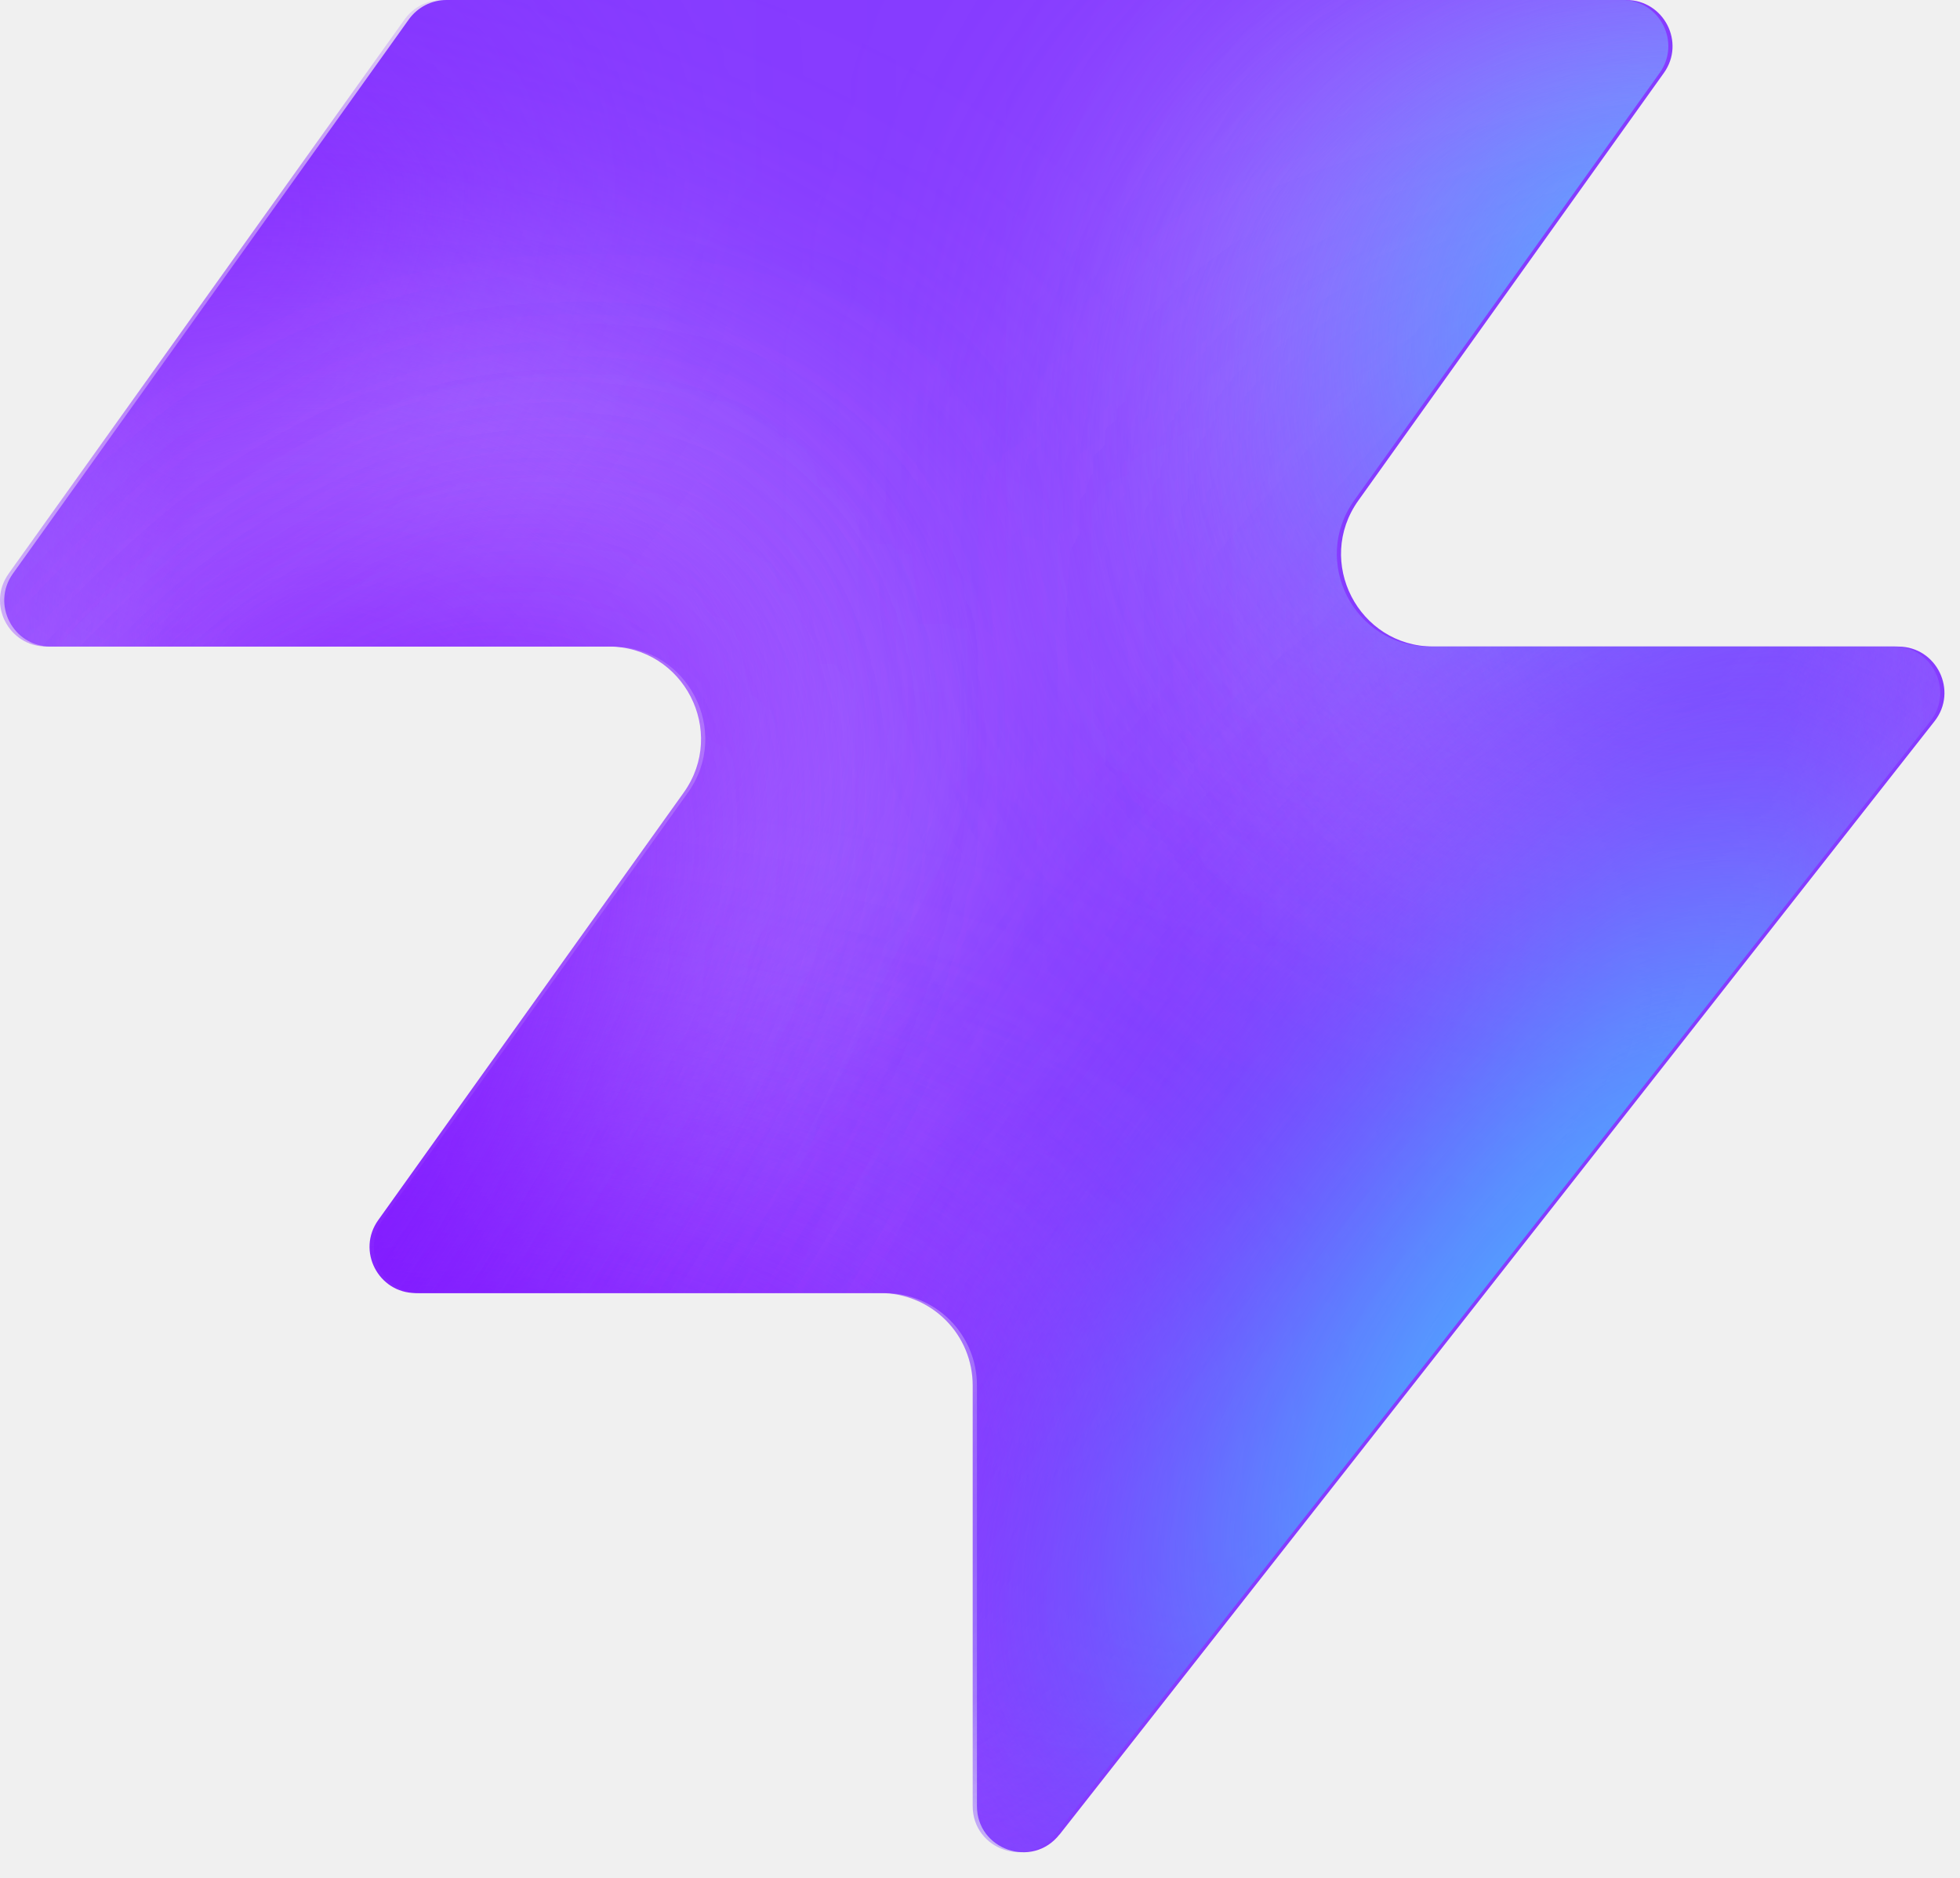
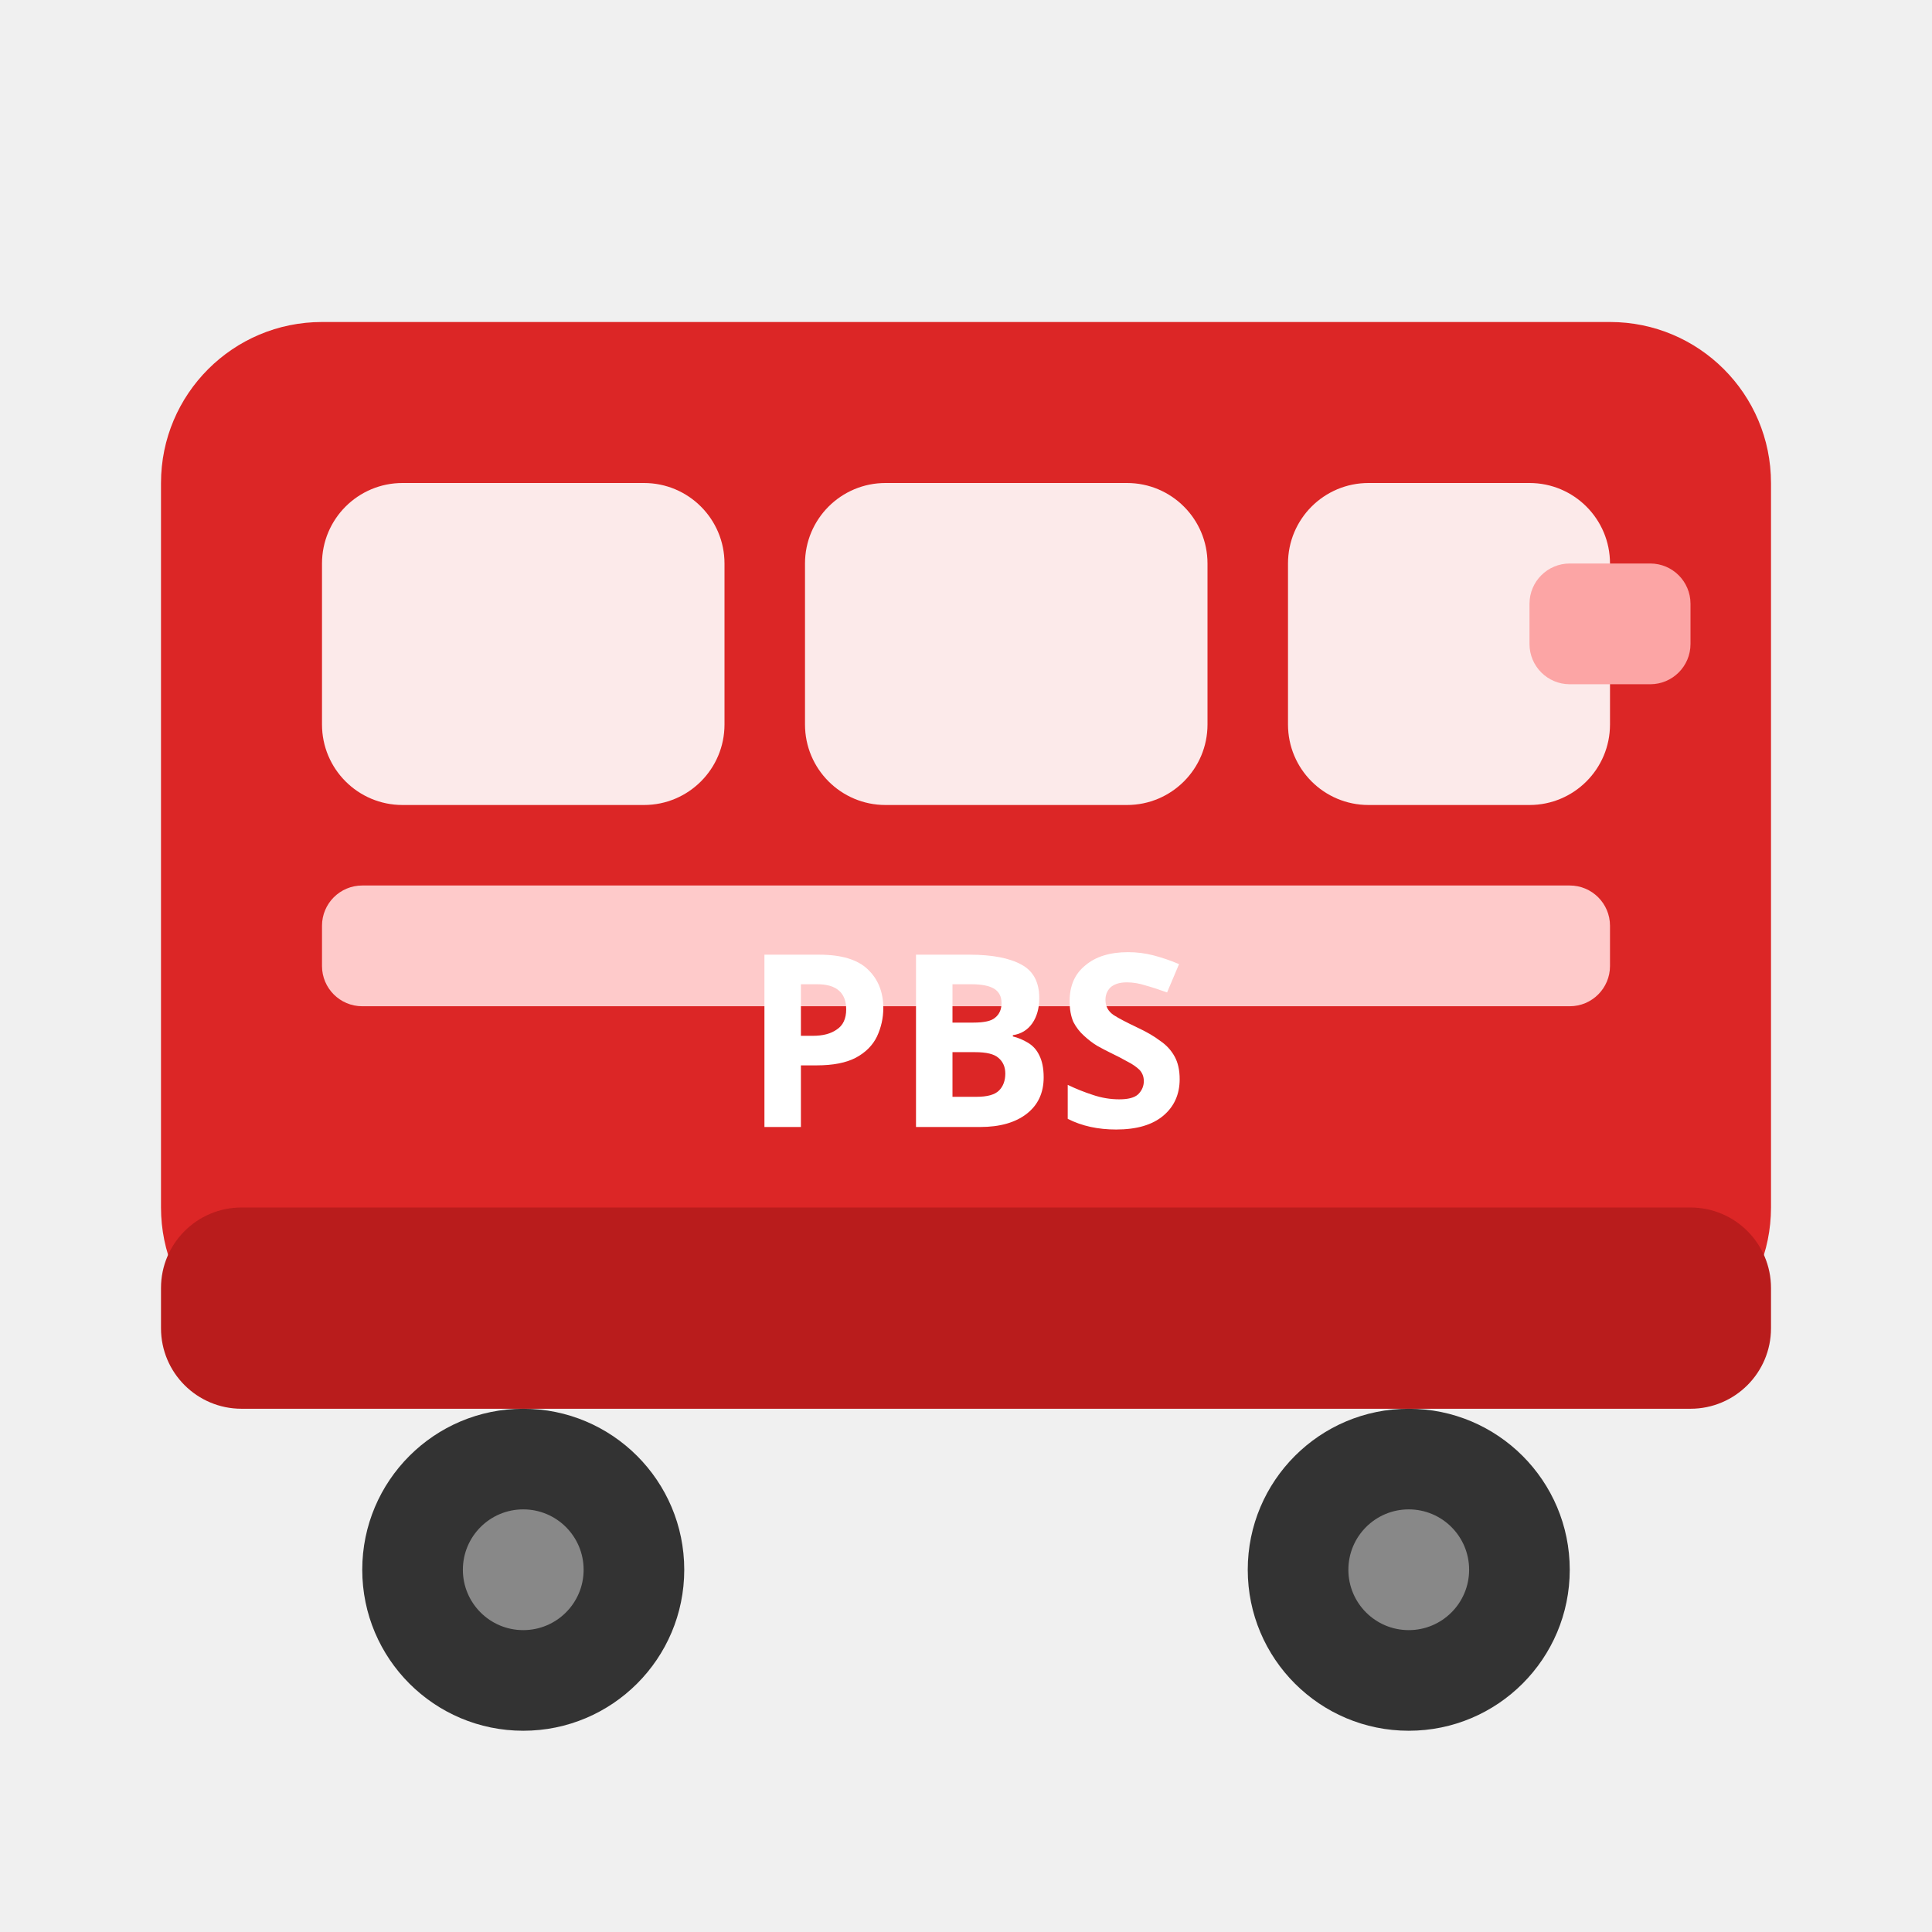
- <svg xmlns="http://www.w3.org/2000/svg" width="48" height="46" fill="none" viewBox="0 0 48 46">
-   <path fill="#863bff" d="M25.946 44.938c-.664.845-2.021.375-2.021-.698V33.937a2.26 2.26 0 0 0-2.262-2.262H10.287c-.92 0-1.456-1.04-.92-1.788l7.48-10.471c1.07-1.497 0-3.578-1.842-3.578H1.237c-.92 0-1.456-1.04-.92-1.788L10.013.474c.214-.297.556-.474.92-.474h28.894c.92 0 1.456 1.04.92 1.788l-7.48 10.471c-1.07 1.498 0 3.579 1.842 3.579h11.377c.943 0 1.473 1.088.89 1.83L25.947 44.94z" style="fill:#863bff;fill:color(display-p3 .525 .23 1);fill-opacity:1" />
-   <mask id="a" width="48" height="46" x="0" y="0" maskUnits="userSpaceOnUse" style="mask-type:alpha">
-     <path fill="#000" d="M25.842 44.938c-.664.844-2.021.375-2.021-.698V33.937a2.26 2.26 0 0 0-2.262-2.262H10.183c-.92 0-1.456-1.04-.92-1.788l7.48-10.471c1.07-1.498 0-3.579-1.842-3.579H1.133c-.92 0-1.456-1.04-.92-1.787L9.91.473c.214-.297.556-.474.92-.474h28.894c.92 0 1.456 1.04.92 1.788l-7.48 10.471c-1.07 1.498 0 3.578 1.842 3.578h11.377c.943 0 1.473 1.088.89 1.832L25.843 44.94z" style="fill:#000;fill-opacity:1" />
-   </mask>
-   <g mask="url(#a)">
-     <g filter="url(#b)">
-       <ellipse cx="5.508" cy="14.704" fill="#ede6ff" rx="5.508" ry="14.704" style="fill:#ede6ff;fill:color(display-p3 .927 .903 1);fill-opacity:1" transform="matrix(.00324 1 1 -.00324 -4.47 31.516)" />
-     </g>
-     <g filter="url(#c)">
-       <ellipse cx="10.399" cy="29.851" fill="#ede6ff" rx="10.399" ry="29.851" style="fill:#ede6ff;fill:color(display-p3 .927 .903 1);fill-opacity:1" transform="matrix(.00324 1 1 -.00324 -39.328 7.883)" />
-     </g>
-     <g filter="url(#d)">
-       <ellipse cx="5.508" cy="30.487" fill="#7e14ff" rx="5.508" ry="30.487" style="fill:#7e14ff;fill:color(display-p3 .492 .077 1);fill-opacity:1" transform="rotate(89.814 -25.913 -14.639)scale(1 -1)" />
-     </g>
-     <g filter="url(#e)">
-       <ellipse cx="5.508" cy="30.599" fill="#7e14ff" rx="5.508" ry="30.599" style="fill:#7e14ff;fill:color(display-p3 .492 .077 1);fill-opacity:1" transform="rotate(89.814 -32.644 -3.334)scale(1 -1)" />
-     </g>
-     <g filter="url(#f)">
-       <ellipse cx="5.508" cy="30.599" fill="#7e14ff" rx="5.508" ry="30.599" style="fill:#7e14ff;fill:color(display-p3 .492 .077 1);fill-opacity:1" transform="matrix(.00324 1 1 -.00324 -34.34 30.47)" />
-     </g>
-     <g filter="url(#g)">
-       <ellipse cx="14.072" cy="22.078" fill="#ede6ff" rx="14.072" ry="22.078" style="fill:#ede6ff;fill:color(display-p3 .927 .903 1);fill-opacity:1" transform="rotate(93.35 24.506 48.493)scale(-1 1)" />
-     </g>
-     <g filter="url(#h)">
-       <ellipse cx="3.47" cy="21.501" fill="#7e14ff" rx="3.47" ry="21.501" style="fill:#7e14ff;fill:color(display-p3 .492 .077 1);fill-opacity:1" transform="rotate(89.009 28.708 47.59)scale(-1 1)" />
-     </g>
-     <g filter="url(#i)">
-       <ellipse cx="3.47" cy="21.501" fill="#7e14ff" rx="3.47" ry="21.501" style="fill:#7e14ff;fill:color(display-p3 .492 .077 1);fill-opacity:1" transform="rotate(89.009 28.708 47.59)scale(-1 1)" />
-     </g>
-     <g filter="url(#j)">
-       <ellipse cx=".387" cy="8.972" fill="#7e14ff" rx="4.407" ry="29.108" style="fill:#7e14ff;fill:color(display-p3 .492 .077 1);fill-opacity:1" transform="rotate(39.51 .387 8.972)" />
-     </g>
-     <g filter="url(#k)">
-       <ellipse cx="47.523" cy="-6.092" fill="#7e14ff" rx="4.407" ry="29.108" style="fill:#7e14ff;fill:color(display-p3 .492 .077 1);fill-opacity:1" transform="rotate(37.892 47.523 -6.092)" />
-     </g>
-     <g filter="url(#l)">
-       <ellipse cx="41.412" cy="6.333" fill="#47bfff" rx="5.971" ry="9.665" style="fill:#47bfff;fill:color(display-p3 .28 .748 1);fill-opacity:1" transform="rotate(37.892 41.412 6.333)" />
-     </g>
-     <g filter="url(#m)">
-       <ellipse cx="-1.879" cy="38.332" fill="#7e14ff" rx="4.407" ry="29.108" style="fill:#7e14ff;fill:color(display-p3 .492 .077 1);fill-opacity:1" transform="rotate(37.892 -1.88 38.332)" />
-     </g>
-     <g filter="url(#n)">
-       <ellipse cx="-1.879" cy="38.332" fill="#7e14ff" rx="4.407" ry="29.108" style="fill:#7e14ff;fill:color(display-p3 .492 .077 1);fill-opacity:1" transform="rotate(37.892 -1.88 38.332)" />
-     </g>
-     <g filter="url(#o)">
-       <ellipse cx="35.651" cy="29.907" fill="#7e14ff" rx="4.407" ry="29.108" style="fill:#7e14ff;fill:color(display-p3 .492 .077 1);fill-opacity:1" transform="rotate(37.892 35.651 29.907)" />
-     </g>
-     <g filter="url(#p)">
-       <ellipse cx="38.418" cy="32.4" fill="#47bfff" rx="5.971" ry="15.297" style="fill:#47bfff;fill:color(display-p3 .28 .748 1);fill-opacity:1" transform="rotate(37.892 38.418 32.4)" />
-     </g>
-   </g>
-   <defs>
-     <filter id="b" width="60.045" height="41.654" x="-19.77" y="16.149" color-interpolation-filters="sRGB" filterUnits="userSpaceOnUse">
-       <feFlood flood-opacity="0" result="BackgroundImageFix" />
-       <feBlend in="SourceGraphic" in2="BackgroundImageFix" result="shape" />
-       <feGaussianBlur result="effect1_foregroundBlur_2002_17158" stdDeviation="7.659" />
-     </filter>
-     <filter id="c" width="90.34" height="51.437" x="-54.613" y="-7.533" color-interpolation-filters="sRGB" filterUnits="userSpaceOnUse">
-       <feFlood flood-opacity="0" result="BackgroundImageFix" />
-       <feBlend in="SourceGraphic" in2="BackgroundImageFix" result="shape" />
-       <feGaussianBlur result="effect1_foregroundBlur_2002_17158" stdDeviation="7.659" />
-     </filter>
-     <filter id="d" width="79.355" height="29.4" x="-49.64" y="2.03" color-interpolation-filters="sRGB" filterUnits="userSpaceOnUse">
-       <feFlood flood-opacity="0" result="BackgroundImageFix" />
-       <feBlend in="SourceGraphic" in2="BackgroundImageFix" result="shape" />
-       <feGaussianBlur result="effect1_foregroundBlur_2002_17158" stdDeviation="4.596" />
-     </filter>
-     <filter id="e" width="79.579" height="29.4" x="-45.045" y="20.029" color-interpolation-filters="sRGB" filterUnits="userSpaceOnUse">
-       <feFlood flood-opacity="0" result="BackgroundImageFix" />
-       <feBlend in="SourceGraphic" in2="BackgroundImageFix" result="shape" />
-       <feGaussianBlur result="effect1_foregroundBlur_2002_17158" stdDeviation="4.596" />
-     </filter>
-     <filter id="f" width="79.579" height="29.4" x="-43.513" y="21.178" color-interpolation-filters="sRGB" filterUnits="userSpaceOnUse">
-       <feFlood flood-opacity="0" result="BackgroundImageFix" />
-       <feBlend in="SourceGraphic" in2="BackgroundImageFix" result="shape" />
-       <feGaussianBlur result="effect1_foregroundBlur_2002_17158" stdDeviation="4.596" />
-     </filter>
-     <filter id="g" width="74.749" height="58.852" x="15.756" y="-17.901" color-interpolation-filters="sRGB" filterUnits="userSpaceOnUse">
-       <feFlood flood-opacity="0" result="BackgroundImageFix" />
-       <feBlend in="SourceGraphic" in2="BackgroundImageFix" result="shape" />
-       <feGaussianBlur result="effect1_foregroundBlur_2002_17158" stdDeviation="7.659" />
-     </filter>
-     <filter id="h" width="61.377" height="25.362" x="23.548" y="2.284" color-interpolation-filters="sRGB" filterUnits="userSpaceOnUse">
-       <feFlood flood-opacity="0" result="BackgroundImageFix" />
-       <feBlend in="SourceGraphic" in2="BackgroundImageFix" result="shape" />
-       <feGaussianBlur result="effect1_foregroundBlur_2002_17158" stdDeviation="4.596" />
-     </filter>
-     <filter id="i" width="61.377" height="25.362" x="23.548" y="2.284" color-interpolation-filters="sRGB" filterUnits="userSpaceOnUse">
-       <feFlood flood-opacity="0" result="BackgroundImageFix" />
-       <feBlend in="SourceGraphic" in2="BackgroundImageFix" result="shape" />
-       <feGaussianBlur result="effect1_foregroundBlur_2002_17158" stdDeviation="4.596" />
-     </filter>
-     <filter id="j" width="56.045" height="63.649" x="-27.636" y="-22.853" color-interpolation-filters="sRGB" filterUnits="userSpaceOnUse">
-       <feFlood flood-opacity="0" result="BackgroundImageFix" />
-       <feBlend in="SourceGraphic" in2="BackgroundImageFix" result="shape" />
-       <feGaussianBlur result="effect1_foregroundBlur_2002_17158" stdDeviation="4.596" />
-     </filter>
-     <filter id="k" width="54.814" height="64.646" x="20.116" y="-38.415" color-interpolation-filters="sRGB" filterUnits="userSpaceOnUse">
-       <feFlood flood-opacity="0" result="BackgroundImageFix" />
-       <feBlend in="SourceGraphic" in2="BackgroundImageFix" result="shape" />
-       <feGaussianBlur result="effect1_foregroundBlur_2002_17158" stdDeviation="4.596" />
-     </filter>
-     <filter id="l" width="33.541" height="35.313" x="24.641" y="-11.323" color-interpolation-filters="sRGB" filterUnits="userSpaceOnUse">
-       <feFlood flood-opacity="0" result="BackgroundImageFix" />
-       <feBlend in="SourceGraphic" in2="BackgroundImageFix" result="shape" />
-       <feGaussianBlur result="effect1_foregroundBlur_2002_17158" stdDeviation="4.596" />
-     </filter>
-     <filter id="m" width="54.814" height="64.646" x="-29.286" y="6.009" color-interpolation-filters="sRGB" filterUnits="userSpaceOnUse">
-       <feFlood flood-opacity="0" result="BackgroundImageFix" />
-       <feBlend in="SourceGraphic" in2="BackgroundImageFix" result="shape" />
-       <feGaussianBlur result="effect1_foregroundBlur_2002_17158" stdDeviation="4.596" />
-     </filter>
-     <filter id="n" width="54.814" height="64.646" x="-29.286" y="6.009" color-interpolation-filters="sRGB" filterUnits="userSpaceOnUse">
-       <feFlood flood-opacity="0" result="BackgroundImageFix" />
-       <feBlend in="SourceGraphic" in2="BackgroundImageFix" result="shape" />
-       <feGaussianBlur result="effect1_foregroundBlur_2002_17158" stdDeviation="4.596" />
-     </filter>
-     <filter id="o" width="54.814" height="64.646" x="8.244" y="-2.416" color-interpolation-filters="sRGB" filterUnits="userSpaceOnUse">
-       <feFlood flood-opacity="0" result="BackgroundImageFix" />
-       <feBlend in="SourceGraphic" in2="BackgroundImageFix" result="shape" />
-       <feGaussianBlur result="effect1_foregroundBlur_2002_17158" stdDeviation="4.596" />
-     </filter>
-     <filter id="p" width="39.409" height="43.623" x="18.713" y="10.588" color-interpolation-filters="sRGB" filterUnits="userSpaceOnUse">
-       <feFlood flood-opacity="0" result="BackgroundImageFix" />
-       <feBlend in="SourceGraphic" in2="BackgroundImageFix" result="shape" />
-       <feGaussianBlur result="effect1_foregroundBlur_2002_17158" stdDeviation="4.596" />
-     </filter>
-   </defs>
+ <svg xmlns="http://www.w3.org/2000/svg" width="48" height="48" viewBox="0 0 48 48">
+   <rect x="4" y="8" width="40" height="26" rx="4" fill="#dc2626" />
+   <rect x="4" y="30" width="40" height="5" rx="2" fill="#b91c1c" />
+   <rect x="8" y="12" width="10" height="8" rx="2" fill="#fff" opacity="0.9" />
+   <rect x="20" y="12" width="10" height="8" rx="2" fill="#fff" opacity="0.9" />
+   <rect x="32" y="12" width="8" height="8" rx="2" fill="#fff" opacity="0.9" />
+   <rect x="8" y="22" width="32" height="3" rx="1" fill="#fecaca" />
+   <circle cx="13" cy="39" r="4" fill="#333" />
+   <circle cx="13" cy="39" r="1.5" fill="#888" />
+   <circle cx="35" cy="39" r="4" fill="#333" />
+   <circle cx="35" cy="39" r="1.5" fill="#888" />
+   <rect x="38" y="14" width="4" height="3" rx="1" fill="#fca5a5" />
+   <text x="24" y="28" text-anchor="middle" fill="#fff" font-size="6" font-weight="bold" font-family="sans-serif">PBS</text>
</svg>
